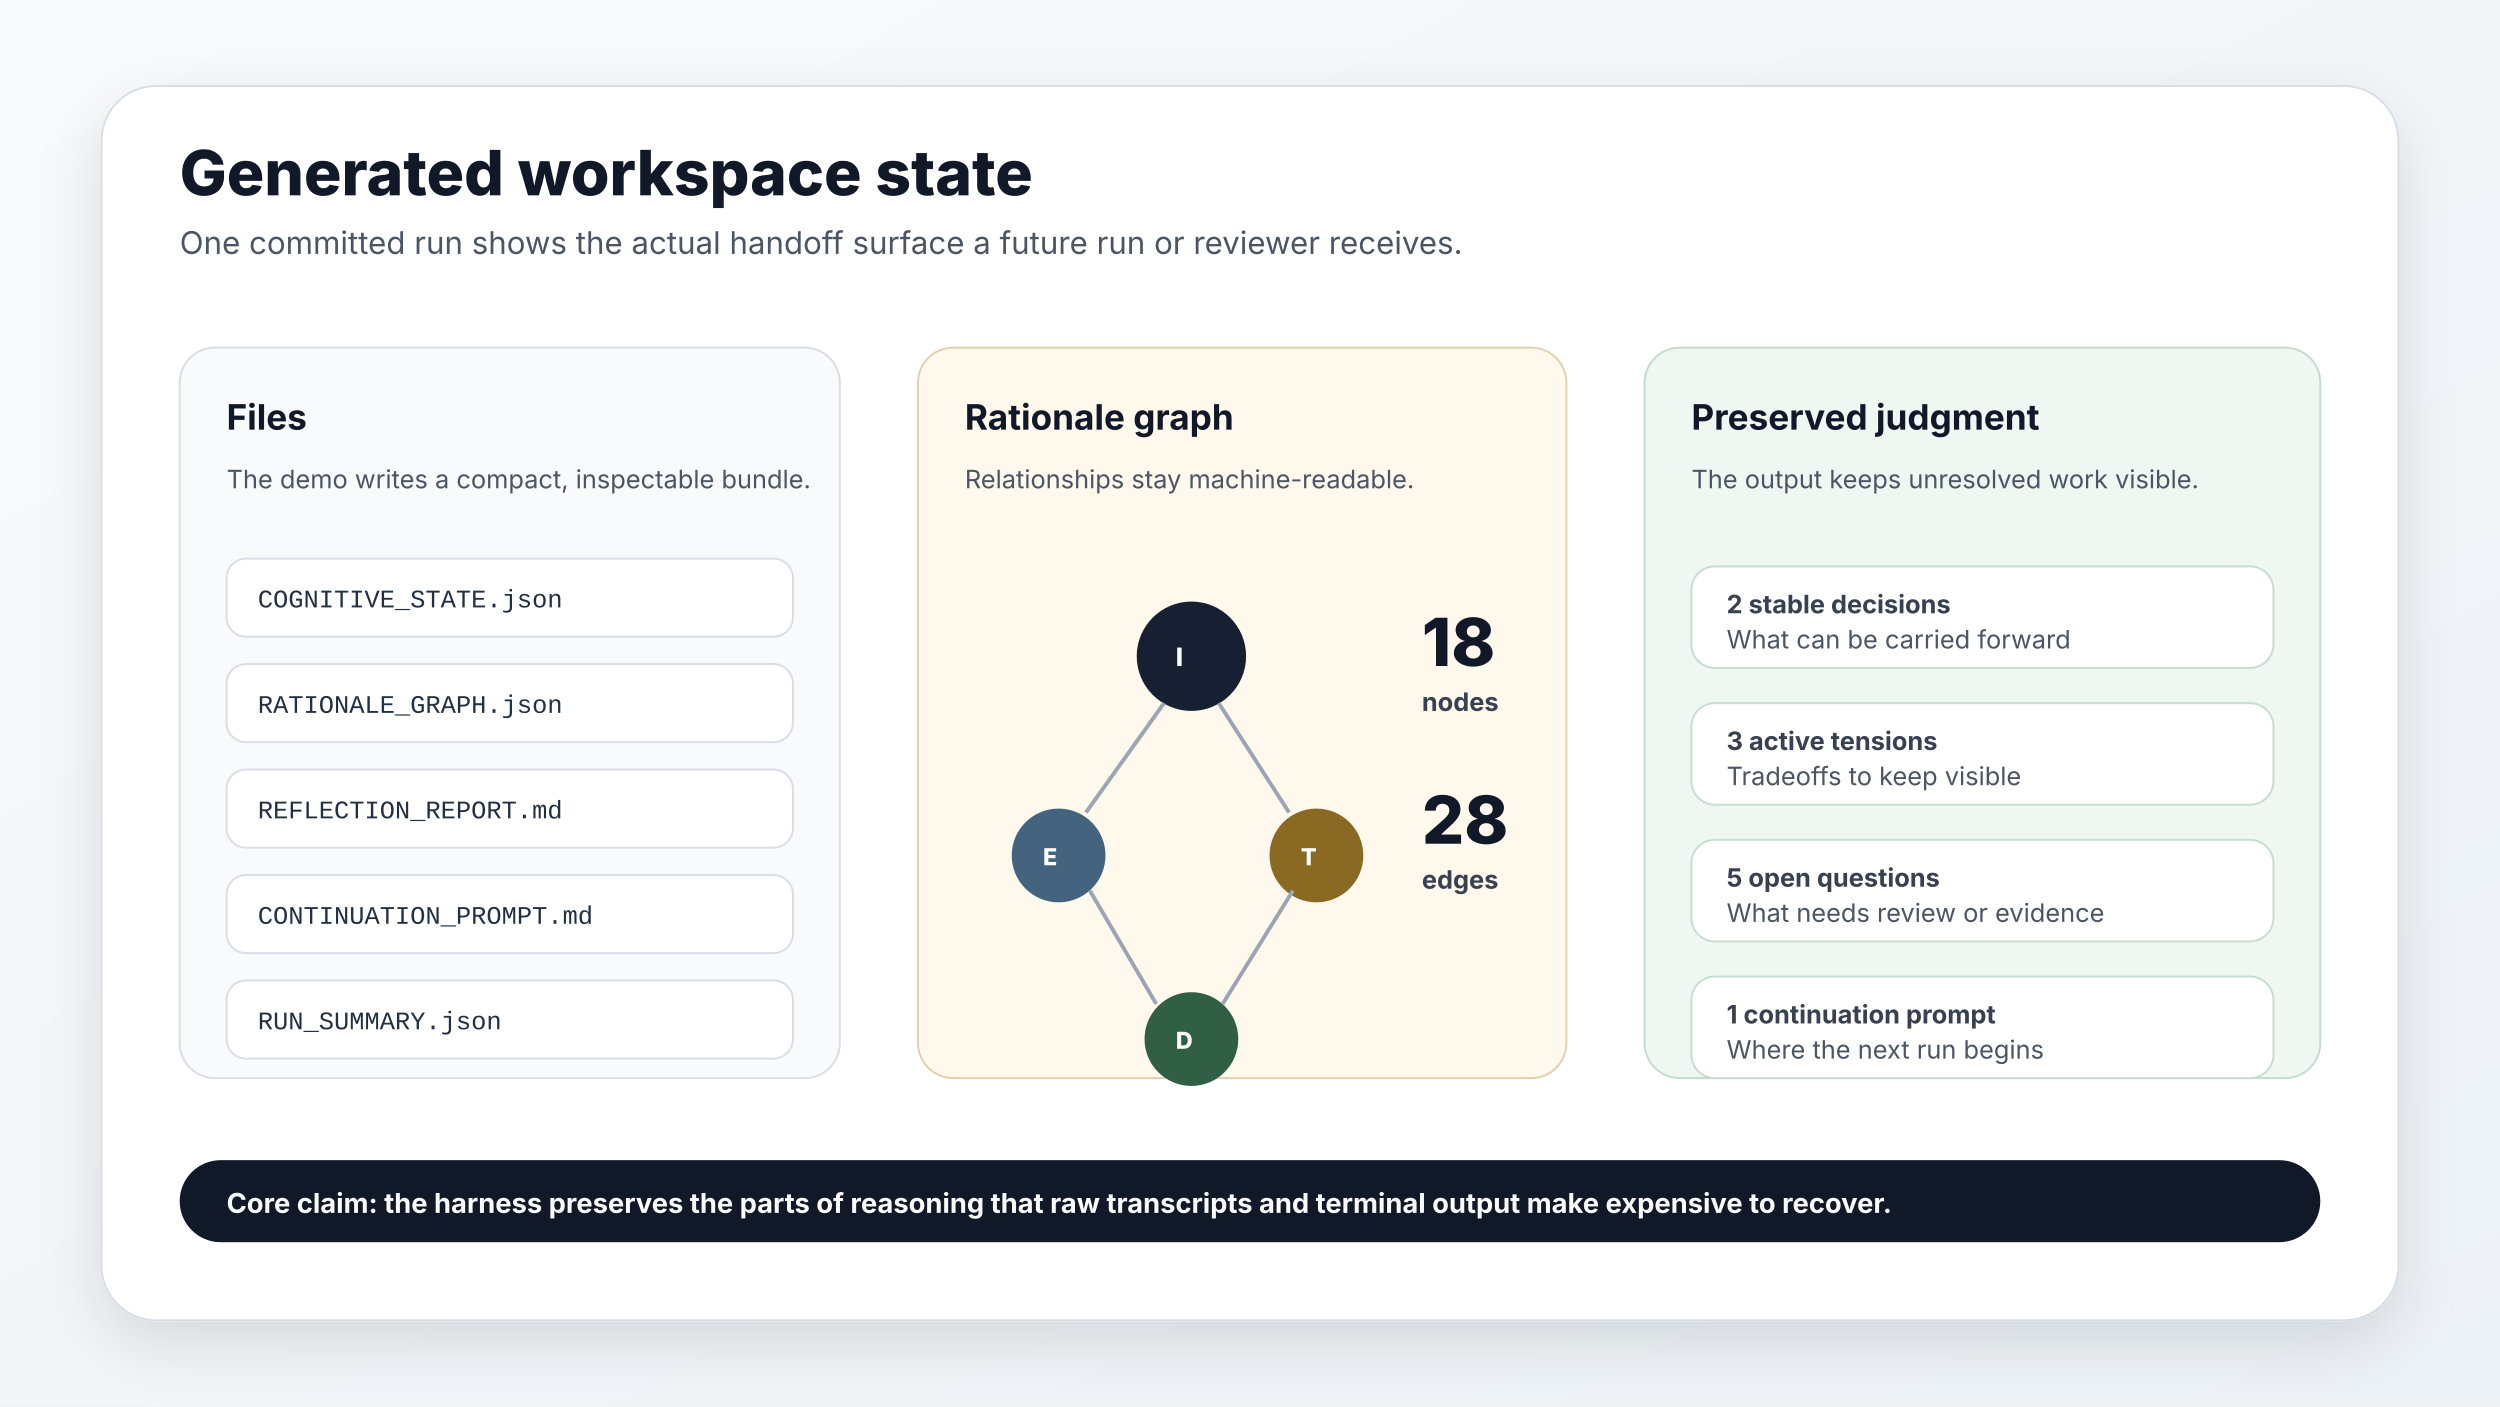
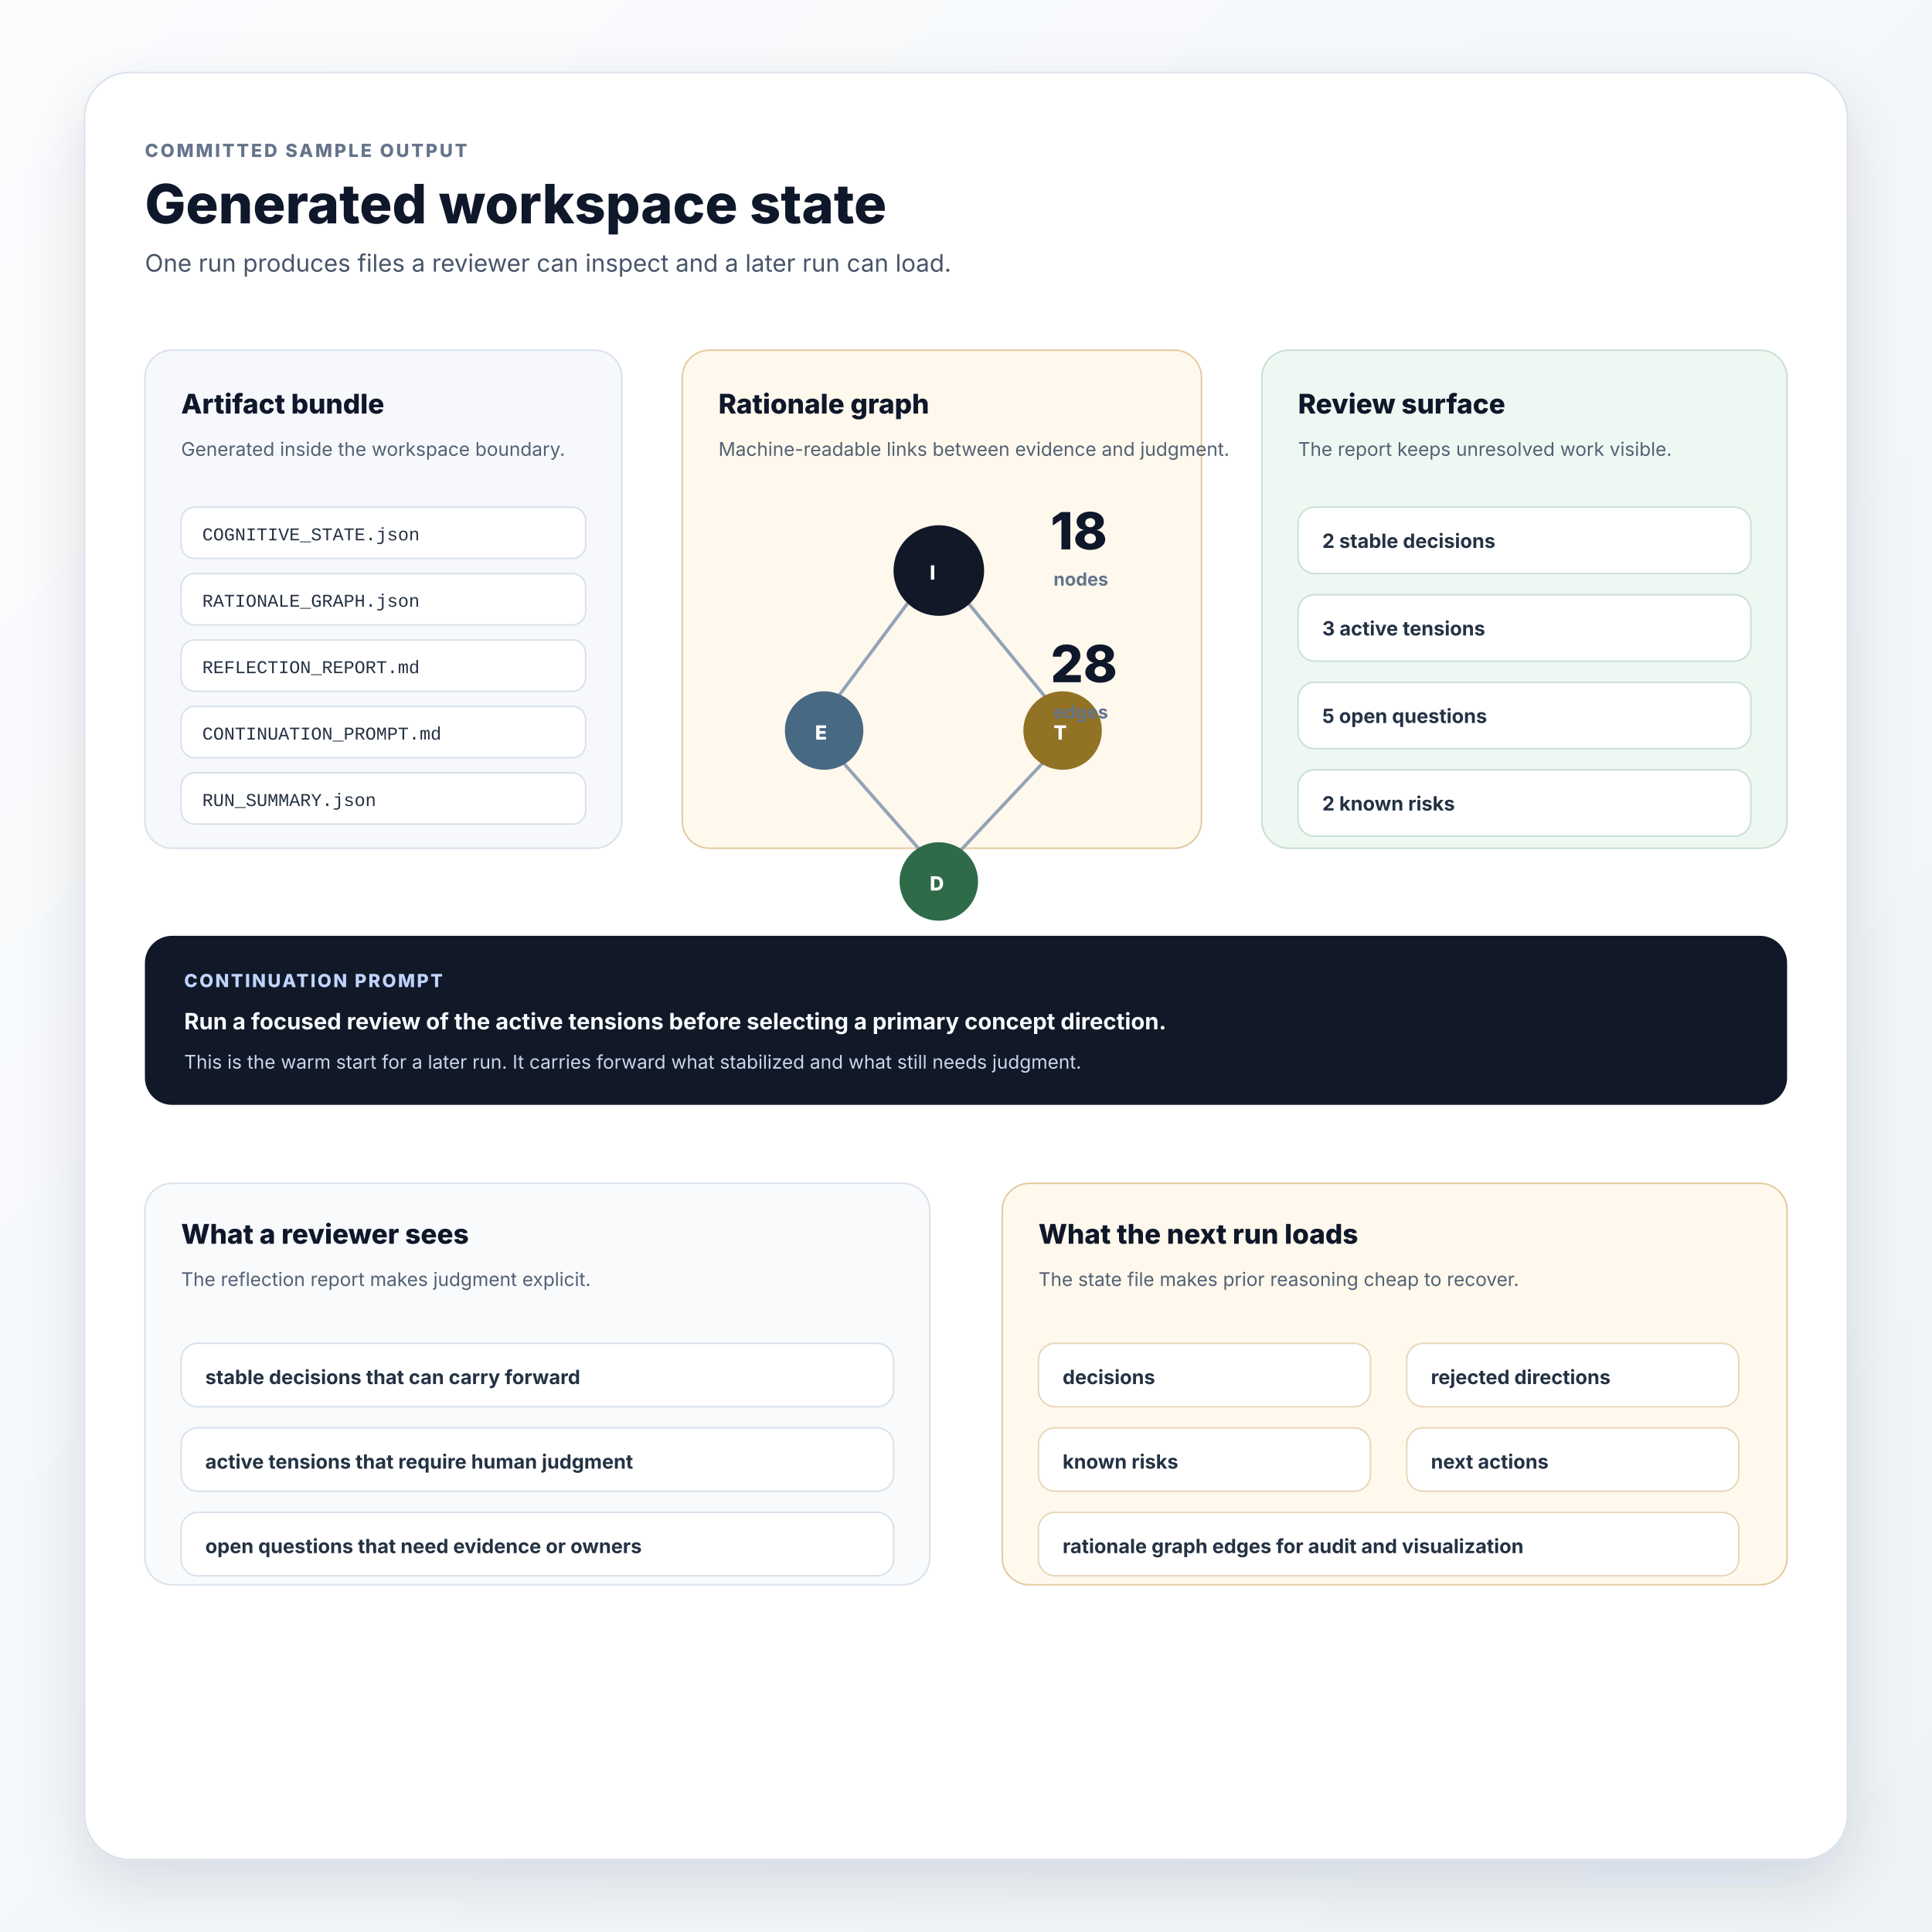
- <svg xmlns="http://www.w3.org/2000/svg" width="1280" height="720" viewBox="0 0 1280 720" role="img" aria-labelledby="title desc">
+ <svg xmlns="http://www.w3.org/2000/svg" width="1280" height="1280" viewBox="0 0 1280 1280" role="img" aria-labelledby="title desc">
  <defs>
-     <linearGradient id="bg" x1="0" y1="0" x2="1" y2="1">
-       <stop offset="0" stop-color="#f9fafb" />
-       <stop offset="1" stop-color="#edf2f7" />
+     <linearGradient id="background" x1="0" y1="0" x2="1" y2="1">
+       <stop offset="0" stop-color="#fbfcfe" />
+       <stop offset="1" stop-color="#edf3f7" />
    </linearGradient>
-     <filter id="lift" x="-8%" y="-8%" width="116%" height="124%">
-       <feDropShadow dx="0" dy="12" stdDeviation="16" flood-color="#111827" flood-opacity="0.12" />
+     <filter id="shadow" x="-8%" y="-8%" width="116%" height="124%">
+       <feDropShadow dx="0" dy="16" stdDeviation="20" flood-color="#0f172a" flood-opacity="0.12" />
    </filter>
    <style>
      text { font-family: Inter, ui-sans-serif, system-ui, -apple-system, BlinkMacSystemFont, "Segoe UI", Arial, sans-serif; }
-       .title { fill: #111827; font-size: 32px; font-weight: 760; }
-       .subtitle { fill: #4b5563; font-size: 16px; }
-       .h { fill: #111827; font-size: 18px; font-weight: 740; }
-       .label { fill: #374151; font-size: 13px; font-weight: 700; }
-       .body { fill: #4b5563; font-size: 13px; }
-       .mono { fill: #223044; font-size: 13px; font-family: "SFMono-Regular", Consolas, "Liberation Mono", monospace; }
-       .num { fill: #111827; font-size: 34px; font-weight: 780; }
+       .eyebrow { fill: #64748b; font-size: 12px; font-weight: 760; letter-spacing: 1.4px; }
+       .title { fill: #0f172a; font-size: 36px; font-weight: 780; }
+       .subtitle { fill: #475569; font-size: 16px; }
+       .section { fill: #0f172a; font-size: 18px; font-weight: 760; }
+       .body { fill: #526173; font-size: 12.5px; }
+       .label { fill: #243244; font-size: 13px; font-weight: 720; }
+       .mono { fill: #253142; font-size: 12px; font-family: "SFMono-Regular", Consolas, "Liberation Mono", monospace; }
+       .number { fill: #0f172a; font-size: 34px; font-weight: 800; }
+       .caption { fill: #64748b; font-size: 12px; font-weight: 700; }
    </style>
  </defs>
-   <rect width="1280" height="720" fill="url(#bg)" />
-   <rect x="52" y="44" width="1176" height="632" rx="28" fill="#ffffff" stroke="#d7dde5" filter="url(#lift)" />
-   <text x="92" y="100" class="title">Generated workspace state</text>
-   <text x="92" y="130" class="subtitle">One committed run shows the actual handoff surface a future run or reviewer receives.</text>
-   <g transform="translate(92 178)">
-     <rect width="338" height="374" rx="18" fill="#f8fafc" stroke="#d9dee5" />
-     <text x="24" y="42" class="h">Files</text>
-     <text x="24" y="72" class="body">The demo writes a compact, inspectable bundle.</text>
-     <g transform="translate(24 108)">
-       <rect width="290" height="40" rx="10" fill="#ffffff" stroke="#d9dee5" />
-       <text x="16" y="25" class="mono">COGNITIVE_STATE.json</text>
-       <rect y="54" width="290" height="40" rx="10" fill="#ffffff" stroke="#d9dee5" />
-       <text x="16" y="79" class="mono">RATIONALE_GRAPH.json</text>
-       <rect y="108" width="290" height="40" rx="10" fill="#ffffff" stroke="#d9dee5" />
-       <text x="16" y="133" class="mono">REFLECTION_REPORT.md</text>
-       <rect y="162" width="290" height="40" rx="10" fill="#ffffff" stroke="#d9dee5" />
-       <text x="16" y="187" class="mono">CONTINUATION_PROMPT.md</text>
-       <rect y="216" width="290" height="40" rx="10" fill="#ffffff" stroke="#d9dee5" />
-       <text x="16" y="241" class="mono">RUN_SUMMARY.json</text>
+   <rect width="1280" height="1280" fill="url(#background)" />
+   <rect x="56" y="48" width="1168" height="1184" rx="30" fill="#ffffff" stroke="#d8e0ea" filter="url(#shadow)" />
+   <text x="96" y="104" class="eyebrow">COMMITTED SAMPLE OUTPUT</text>
+   <text x="96" y="148" class="title">Generated workspace state</text>
+   <text x="96" y="180" class="subtitle">One run produces files a reviewer can inspect and a later run can load.</text>
+   <g transform="translate(96 232)">
+     <rect width="316" height="330" rx="18" fill="#f6f8fb" stroke="#d8e0ea" />
+     <text x="24" y="42" class="section">Artifact bundle</text>
+     <text x="24" y="70" class="body">Generated inside the workspace boundary.</text>
+     <g transform="translate(24 104)">
+       <rect width="268" height="34" rx="9" fill="#ffffff" stroke="#d8e0ea" />
+       <text x="14" y="22" class="mono">COGNITIVE_STATE.json</text>
+       <rect y="44" width="268" height="34" rx="9" fill="#ffffff" stroke="#d8e0ea" />
+       <text x="14" y="66" class="mono">RATIONALE_GRAPH.json</text>
+       <rect y="88" width="268" height="34" rx="9" fill="#ffffff" stroke="#d8e0ea" />
+       <text x="14" y="110" class="mono">REFLECTION_REPORT.md</text>
+       <rect y="132" width="268" height="34" rx="9" fill="#ffffff" stroke="#d8e0ea" />
+       <text x="14" y="154" class="mono">CONTINUATION_PROMPT.md</text>
+       <rect y="176" width="268" height="34" rx="9" fill="#ffffff" stroke="#d8e0ea" />
+       <text x="14" y="198" class="mono">RUN_SUMMARY.json</text>
    </g>
  </g>
-   <g transform="translate(470 178)">
-     <rect width="332" height="374" rx="18" fill="#fff8ed" stroke="#e2cfae" />
-     <text x="24" y="42" class="h">Rationale graph</text>
-     <text x="24" y="72" class="body">Relationships stay machine-readable.</text>
-     <g transform="translate(30 118)">
-       <circle cx="110" cy="40" r="28" fill="#172033" />
-       <text x="102" y="45" fill="#ffffff" font-size="13" font-weight="800">I</text>
-       <circle cx="42" cy="142" r="24" fill="#44637f" />
-       <text x="34" y="147" fill="#ffffff" font-size="12" font-weight="800">E</text>
-       <circle cx="174" cy="142" r="24" fill="#8a6a22" />
-       <text x="166" y="147" fill="#ffffff" font-size="12" font-weight="800">T</text>
-       <circle cx="110" cy="236" r="24" fill="#315f45" />
-       <text x="102" y="241" fill="#ffffff" font-size="12" font-weight="800">D</text>
-       <path d="M96 64 L56 120" stroke="#9aa5b1" stroke-width="2" />
-       <path d="M124 64 L160 120" stroke="#9aa5b1" stroke-width="2" />
-       <path d="M58 160 L92 218" stroke="#9aa5b1" stroke-width="2" />
-       <path d="M162 160 L126 218" stroke="#9aa5b1" stroke-width="2" />
-       <text x="228" y="45" class="num">18</text>
-       <text x="228" y="68" class="label">nodes</text>
-       <text x="228" y="136" class="num">28</text>
-       <text x="228" y="159" class="label">edges</text>
+   <g transform="translate(452 232)">
+     <rect width="344" height="330" rx="18" fill="#fff8ed" stroke="#e2c99c" />
+     <text x="24" y="42" class="section">Rationale graph</text>
+     <text x="24" y="70" class="body">Machine-readable links between evidence and judgment.</text>
+     <g transform="translate(42 118)">
+       <path d="M116 38 L58 116" stroke="#94a3b8" stroke-width="2.2" />
+       <path d="M138 38 L202 116" stroke="#94a3b8" stroke-width="2.2" />
+       <path d="M60 150 L118 216" stroke="#94a3b8" stroke-width="2.2" />
+       <path d="M202 150 L140 216" stroke="#94a3b8" stroke-width="2.2" />
+       <circle cx="128" cy="28" r="30" fill="#111827" />
+       <text x="122" y="34" fill="#ffffff" font-size="13" font-weight="800">I</text>
+       <circle cx="52" cy="134" r="26" fill="#486983" />
+       <text x="46" y="140" fill="#ffffff" font-size="13" font-weight="800">E</text>
+       <circle cx="210" cy="134" r="26" fill="#927225" />
+       <text x="204" y="140" fill="#ffffff" font-size="13" font-weight="800">T</text>
+       <circle cx="128" cy="234" r="26" fill="#2f6b49" />
+       <text x="122" y="240" fill="#ffffff" font-size="13" font-weight="800">D</text>
+     </g>
+     <g transform="translate(244 132)">
+       <text x="0" y="0" class="number">18</text>
+       <text x="2" y="24" class="caption">nodes</text>
+       <text x="0" y="88" class="number">28</text>
+       <text x="2" y="112" class="caption">edges</text>
    </g>
  </g>
-   <g transform="translate(842 178)">
-     <rect width="346" height="374" rx="18" fill="#eef7f2" stroke="#c4dccd" />
-     <text x="24" y="42" class="h">Preserved judgment</text>
-     <text x="24" y="72" class="body">The output keeps unresolved work visible.</text>
-     <g transform="translate(24 112)">
-       <rect width="298" height="52" rx="12" fill="#ffffff" stroke="#c7ddd0" />
-       <text x="18" y="24" class="label">2 stable decisions</text>
-       <text x="18" y="42" class="body">What can be carried forward</text>
-       <rect y="70" width="298" height="52" rx="12" fill="#ffffff" stroke="#c7ddd0" />
-       <text x="18" y="94" class="label">3 active tensions</text>
-       <text x="18" y="112" class="body">Tradeoffs to keep visible</text>
-       <rect y="140" width="298" height="52" rx="12" fill="#ffffff" stroke="#c7ddd0" />
-       <text x="18" y="164" class="label">5 open questions</text>
-       <text x="18" y="182" class="body">What needs review or evidence</text>
-       <rect y="210" width="298" height="52" rx="12" fill="#ffffff" stroke="#c7ddd0" />
-       <text x="18" y="234" class="label">1 continuation prompt</text>
-       <text x="18" y="252" class="body">Where the next run begins</text>
+   <g transform="translate(836 232)">
+     <rect width="348" height="330" rx="18" fill="#edf8f2" stroke="#c7ddcf" />
+     <text x="24" y="42" class="section">Review surface</text>
+     <text x="24" y="70" class="body">The report keeps unresolved work visible.</text>
+     <g transform="translate(24 104)">
+       <rect width="300" height="44" rx="11" fill="#ffffff" stroke="#c9dfd2" />
+       <text x="16" y="27" class="label">2 stable decisions</text>
+       <rect y="58" width="300" height="44" rx="11" fill="#ffffff" stroke="#c9dfd2" />
+       <text x="16" y="85" class="label">3 active tensions</text>
+       <rect y="116" width="300" height="44" rx="11" fill="#ffffff" stroke="#c9dfd2" />
+       <text x="16" y="143" class="label">5 open questions</text>
+       <rect y="174" width="300" height="44" rx="11" fill="#ffffff" stroke="#c9dfd2" />
+       <text x="16" y="201" class="label">2 known risks</text>
    </g>
  </g>
-   <g transform="translate(92 594)">
-     <rect width="1096" height="42" rx="21" fill="#111827" />
-     <text x="24" y="27" fill="#f9fafb" font-size="14" font-weight="700">Core claim: the harness preserves the parts of reasoning that raw transcripts and terminal output make expensive to recover.</text>
+   <g transform="translate(96 620)">
+     <rect width="1088" height="112" rx="18" fill="#111827" />
+     <text x="26" y="34" fill="#bfd4ff" font-size="12" font-weight="760" letter-spacing="1.2px">CONTINUATION PROMPT</text>
+     <text x="26" y="62" fill="#f8fbff" font-size="15" font-weight="700">Run a focused review of the active tensions before selecting a primary concept direction.</text>
+     <text x="26" y="88" fill="#cbd7ea" font-size="12.5px">This is the warm start for a later run. It carries forward what stabilized and what still needs judgment.</text>
+   </g>
+   <g transform="translate(96 784)">
+     <rect width="520" height="266" rx="18" fill="#f8fafc" stroke="#d8e0ea" />
+     <text x="24" y="40" class="section">What a reviewer sees</text>
+     <text x="24" y="68" class="body">The reflection report makes judgment explicit.</text>
+     <g transform="translate(24 106)">
+       <rect width="472" height="42" rx="11" fill="#ffffff" stroke="#d8e0ea" />
+       <text x="16" y="27" class="label">stable decisions that can carry forward</text>
+       <rect y="56" width="472" height="42" rx="11" fill="#ffffff" stroke="#d8e0ea" />
+       <text x="16" y="83" class="label">active tensions that require human judgment</text>
+       <rect y="112" width="472" height="42" rx="11" fill="#ffffff" stroke="#d8e0ea" />
+       <text x="16" y="139" class="label">open questions that need evidence or owners</text>
+     </g>
+   </g>
+   <g transform="translate(664 784)">
+     <rect width="520" height="266" rx="18" fill="#fff8ed" stroke="#e2c99c" />
+     <text x="24" y="40" class="section">What the next run loads</text>
+     <text x="24" y="68" class="body">The state file makes prior reasoning cheap to recover.</text>
+     <g transform="translate(24 106)">
+       <rect width="220" height="42" rx="11" fill="#ffffff" stroke="#e6d6b8" />
+       <text x="16" y="27" class="label">decisions</text>
+       <rect x="244" width="220" height="42" rx="11" fill="#ffffff" stroke="#e6d6b8" />
+       <text x="260" y="27" class="label">rejected directions</text>
+       <rect y="56" width="220" height="42" rx="11" fill="#ffffff" stroke="#e6d6b8" />
+       <text x="16" y="83" class="label">known risks</text>
+       <rect x="244" y="56" width="220" height="42" rx="11" fill="#ffffff" stroke="#e6d6b8" />
+       <text x="260" y="83" class="label">next actions</text>
+       <rect y="112" width="464" height="42" rx="11" fill="#ffffff" stroke="#e6d6b8" />
+       <text x="16" y="139" class="label">rationale graph edges for audit and visualization</text>
+     </g>
  </g>
</svg>
